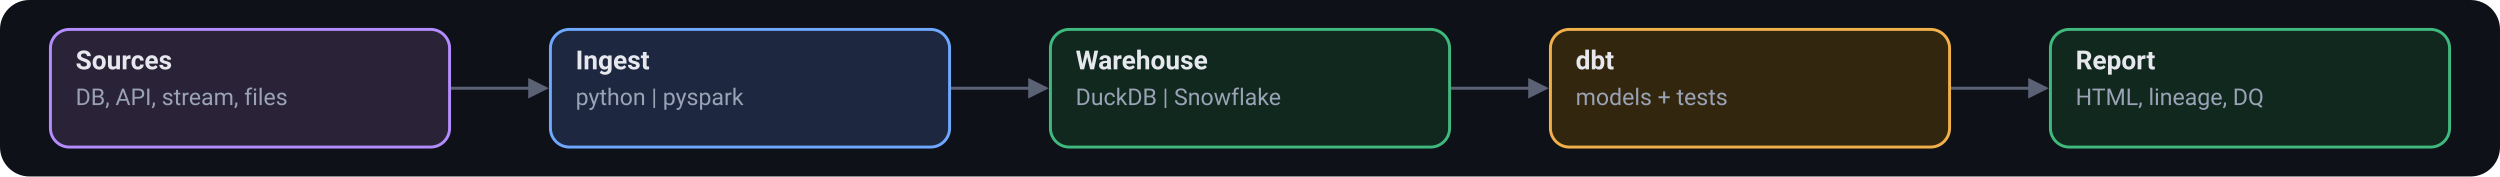
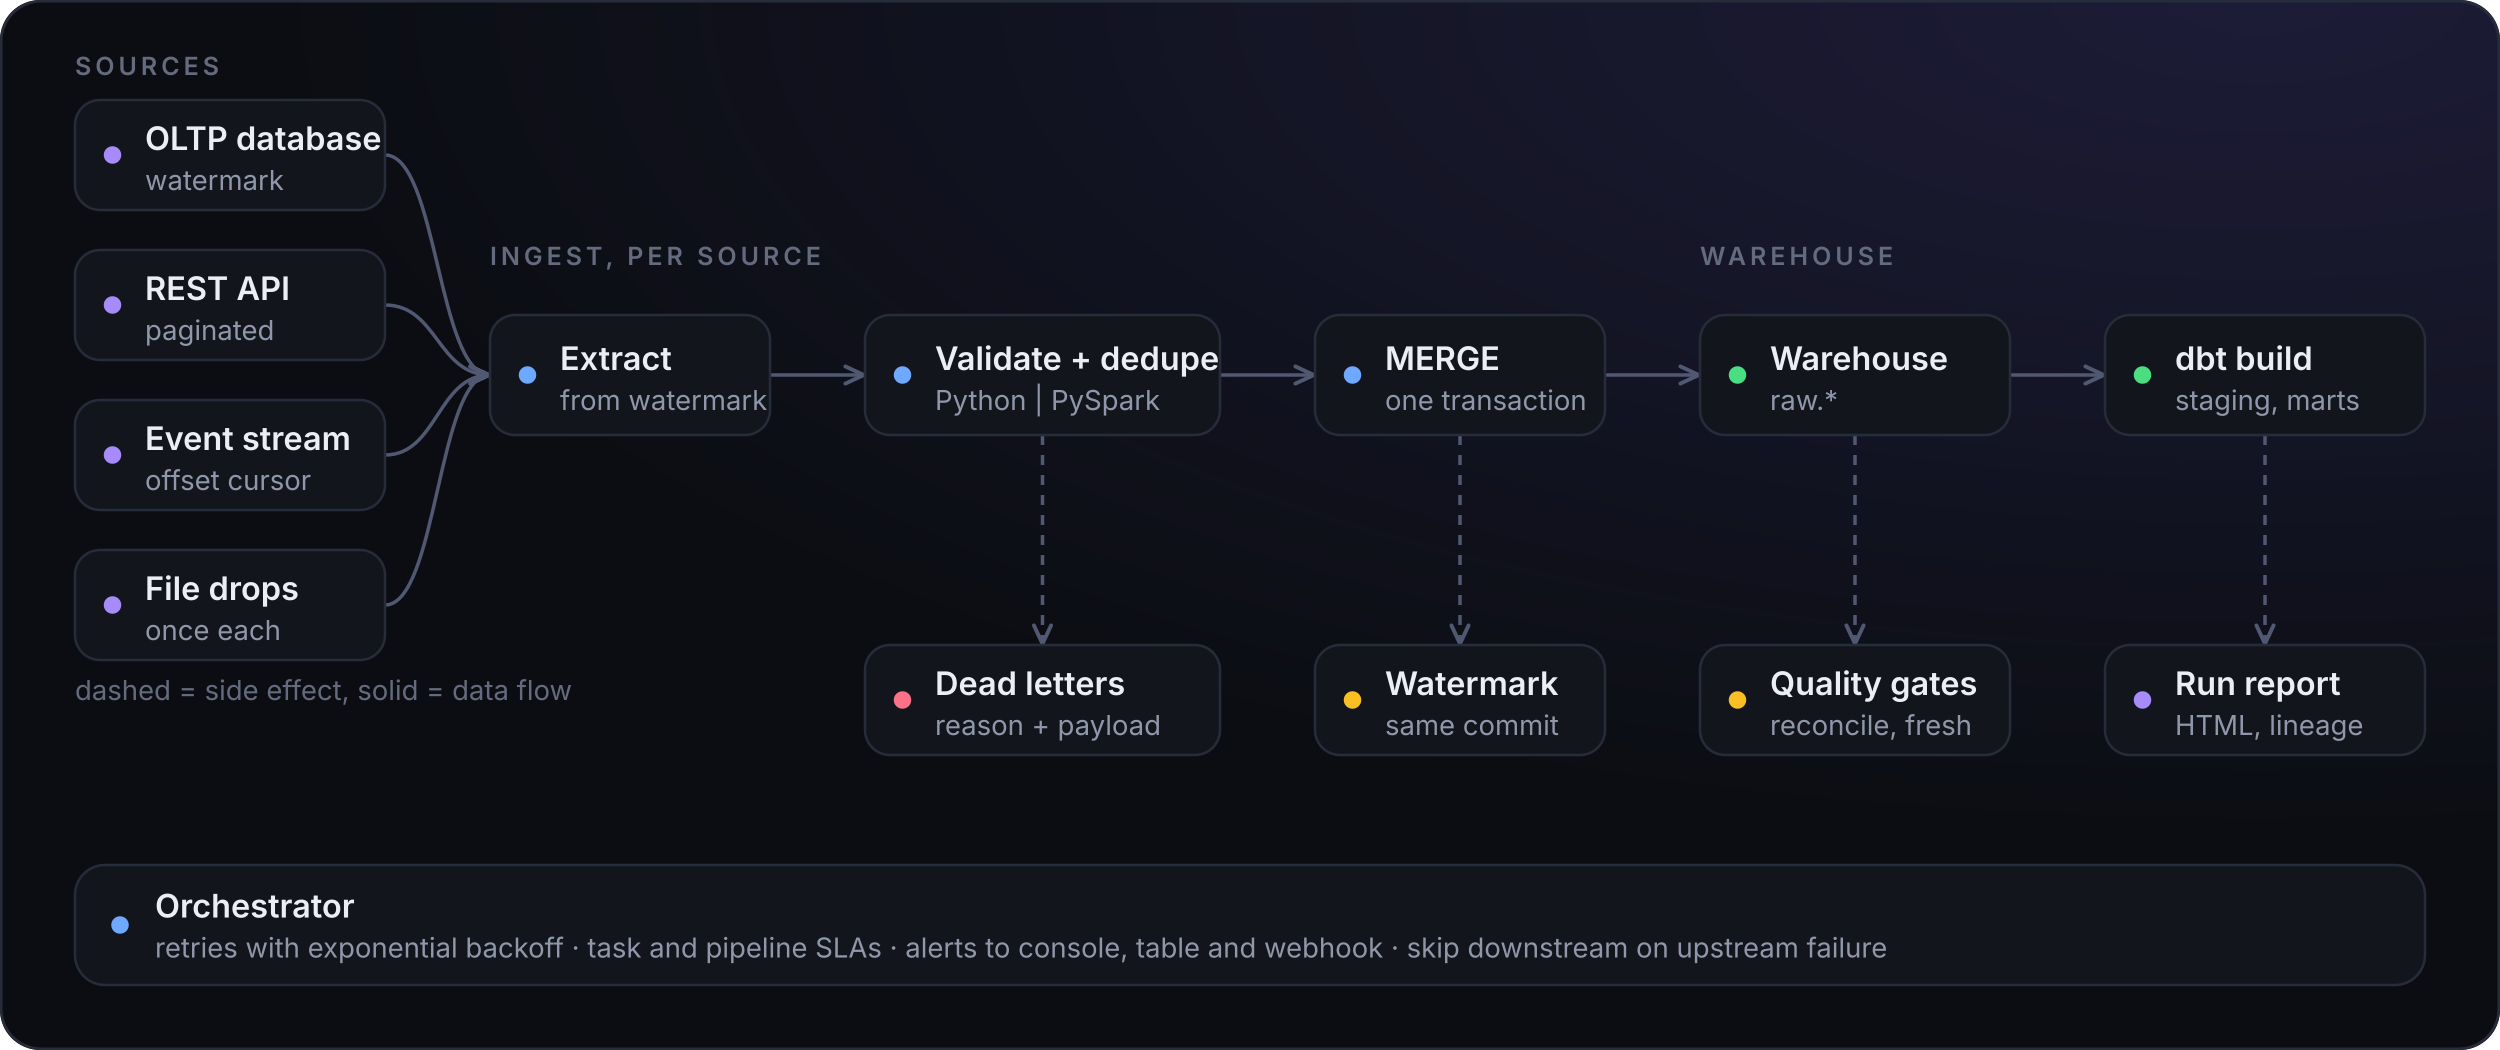
- <svg xmlns="http://www.w3.org/2000/svg" viewBox="0 0 1190 84" width="1000" role="img" font-family="ui-sans-serif,Segoe UI,Roboto,sans-serif">
-   <rect width="100%" height="100%" rx="14" fill="#0e1117" />
+ <svg xmlns="http://www.w3.org/2000/svg" viewBox="0 0 1000 420" width="1000" role="img" aria-label="ipipelineco architecture: sources, extract, validate, merge, warehouse, dbt, with dead letters, watermark, quality gates and a run report, governed by an orchestrator." font-family="Inter,ui-sans-serif,Segoe UI,Roboto,Helvetica,Arial,sans-serif">
  <defs>
-     <marker id="arr" viewBox="0 0 8 8" refX="7" refY="4" markerWidth="7" markerHeight="7" orient="auto">
-       <path d="M0 0L8 4L0 8z" fill="#5b6275" />
+     <marker id="a" viewBox="0 0 10 10" refX="9" refY="5" markerWidth="7" markerHeight="7" orient="auto-start-reverse">
+       <path d="M1 1.5L8.5 5L1 8.5" fill="none" stroke="#505872" stroke-width="1.6" stroke-linecap="round" stroke-linejoin="round" />
    </marker>
+     <linearGradient id="wm" x1="0" x2="1">
+       <stop offset="0" stop-color="#c4b5fd" />
+       <stop offset="1" stop-color="#7cb2ff" />
+     </linearGradient>
+     <radialGradient id="gl" cx="0.9" cy="0" r="0.8">
+       <stop offset="0" stop-color="#7c6cff" stop-opacity="0.16" />
+       <stop offset="1" stop-color="#7c6cff" stop-opacity="0" />
+     </radialGradient>
  </defs>
-   <path d="M214 42 C238 42 238 42 260 42" fill="none" stroke="#5b6275" stroke-width="1.4" marker-end="url(#arr)" />
-   <path d="M452 42 C476 42 476 42 498 42" fill="none" stroke="#5b6275" stroke-width="1.4" marker-end="url(#arr)" />
-   <path d="M690 42 C714 42 714 42 736 42" fill="none" stroke="#5b6275" stroke-width="1.4" marker-end="url(#arr)" />
-   <path d="M928 42 C952 42 952 42 974 42" fill="none" stroke="#5b6275" stroke-width="1.4" marker-end="url(#arr)" />
-   <rect x="24" y="14" width="190" height="56" rx="9" fill="#2a2236" stroke="#b48cff" stroke-width="1.4" />
-   <text x="36" y="33" fill="#e6e8ee" font-size="12.5" font-weight="600">Sources</text>
-   <text x="36" y="50" fill="#9aa2b5" font-size="11">DB, API, stream, files</text>
-   <rect x="262" y="14" width="190" height="56" rx="9" fill="#1d2740" stroke="#6ea8ff" stroke-width="1.4" />
-   <text x="274" y="33" fill="#e6e8ee" font-size="12.5" font-weight="600">Ingest</text>
-   <text x="274" y="50" fill="#9aa2b5" font-size="11">python | pyspark</text>
-   <rect x="500" y="14" width="190" height="56" rx="9" fill="#10281d" stroke="#3fb97d" stroke-width="1.4" />
-   <text x="512" y="33" fill="#e6e8ee" font-size="12.5" font-weight="600">Warehouse</text>
-   <text x="512" y="50" fill="#9aa2b5" font-size="11">DuckDB | Snowflake</text>
-   <rect x="738" y="14" width="190" height="56" rx="9" fill="#33260f" stroke="#f2b04b" stroke-width="1.4" />
-   <text x="750" y="33" fill="#e6e8ee" font-size="12.5" font-weight="600">dbt</text>
-   <text x="750" y="50" fill="#9aa2b5" font-size="11">models + tests</text>
-   <rect x="976" y="14" width="190" height="56" rx="9" fill="#10281d" stroke="#3fb97d" stroke-width="1.4" />
-   <text x="988" y="33" fill="#e6e8ee" font-size="12.5" font-weight="600">Report</text>
-   <text x="988" y="50" fill="#9aa2b5" font-size="11">HTML, lineage, DQ</text>
+   <rect width="1000" height="420" rx="16" fill="#0b0d12" />
+   <rect width="1000" height="420" rx="16" fill="url(#gl)" />
+   <rect x="0.5" y="0.5" width="999" height="419" rx="16" fill="none" stroke="#272c3a" />
+   <path d="M154.0 62.0 C175.0 62.0 175.0 150.0 196.0 150.0" fill="none" stroke="#505872" stroke-width="1.4" marker-end="url(#a)" />
+   <path d="M154.0 122.0 C175.0 122.0 175.0 150.0 196.0 150.0" fill="none" stroke="#505872" stroke-width="1.4" marker-end="url(#a)" />
+   <path d="M154.0 182.0 C175.0 182.0 175.0 150.0 196.0 150.0" fill="none" stroke="#505872" stroke-width="1.4" marker-end="url(#a)" />
+   <path d="M154.0 242.0 C175.0 242.0 175.0 150.0 196.0 150.0" fill="none" stroke="#505872" stroke-width="1.4" marker-end="url(#a)" />
+   <path d="M308.0 150.0 L346.0 150.0" fill="none" stroke="#505872" stroke-width="1.4" marker-end="url(#a)" />
+   <path d="M488.0 150.0 L526.0 150.0" fill="none" stroke="#505872" stroke-width="1.4" marker-end="url(#a)" />
+   <path d="M642.0 150.0 L680.0 150.0" fill="none" stroke="#505872" stroke-width="1.4" marker-end="url(#a)" />
+   <path d="M804.0 150.0 L842.0 150.0" fill="none" stroke="#505872" stroke-width="1.4" marker-end="url(#a)" />
+   <path d="M417.0 174.0 L417.0 258.0" fill="none" stroke="#505872" stroke-width="1.4" stroke-dasharray="4 4" marker-end="url(#a)" />
+   <path d="M584.0 174.0 L584.0 258.0" fill="none" stroke="#505872" stroke-width="1.4" stroke-dasharray="4 4" marker-end="url(#a)" />
+   <path d="M742.0 174.0 L742.0 258.0" fill="none" stroke="#505872" stroke-width="1.4" stroke-dasharray="4 4" marker-end="url(#a)" />
+   <path d="M906.0 174.0 L906.0 258.0" fill="none" stroke="#505872" stroke-width="1.4" stroke-dasharray="4 4" marker-end="url(#a)" />
+   <rect x="30" y="40" width="124" height="44" rx="10" fill="#12151c" stroke="#272c3a" />
+   <circle cx="45" cy="62.0" r="3.5" fill="#a78bfa" />
+   <text x="58" y="60.0" font-size="13" font-weight="600" fill="#eceef4">OLTP database</text>
+   <text x="58" y="76.0" font-size="11" fill="#9097aa">watermark</text>
+   <rect x="30" y="100" width="124" height="44" rx="10" fill="#12151c" stroke="#272c3a" />
+   <circle cx="45" cy="122.0" r="3.5" fill="#a78bfa" />
+   <text x="58" y="120.0" font-size="13" font-weight="600" fill="#eceef4">REST API</text>
+   <text x="58" y="136.0" font-size="11" fill="#9097aa">paginated</text>
+   <rect x="30" y="160" width="124" height="44" rx="10" fill="#12151c" stroke="#272c3a" />
+   <circle cx="45" cy="182.0" r="3.5" fill="#a78bfa" />
+   <text x="58" y="180.0" font-size="13" font-weight="600" fill="#eceef4">Event stream</text>
+   <text x="58" y="196.0" font-size="11" fill="#9097aa">offset cursor</text>
+   <rect x="30" y="220" width="124" height="44" rx="10" fill="#12151c" stroke="#272c3a" />
+   <circle cx="45" cy="242.0" r="3.5" fill="#a78bfa" />
+   <text x="58" y="240.0" font-size="13" font-weight="600" fill="#eceef4">File drops</text>
+   <text x="58" y="256.0" font-size="11" fill="#9097aa">once each</text>
+   <rect x="196" y="126.0" width="112" height="48" rx="10" fill="#12151c" stroke="#272c3a" />
+   <circle cx="211" cy="150.0" r="3.5" fill="#6ea8ff" />
+   <text x="224" y="148.0" font-size="13" font-weight="600" fill="#eceef4">Extract</text>
+   <text x="224" y="164.0" font-size="11" fill="#9097aa">from watermark</text>
+   <rect x="346" y="126.0" width="142" height="48" rx="10" fill="#12151c" stroke="#272c3a" />
+   <circle cx="361" cy="150.0" r="3.5" fill="#6ea8ff" />
+   <text x="374" y="148.0" font-size="13" font-weight="600" fill="#eceef4">Validate + dedupe</text>
+   <text x="374" y="164.0" font-size="11" fill="#9097aa">Python | PySpark</text>
+   <rect x="526" y="126.0" width="116" height="48" rx="10" fill="#12151c" stroke="#272c3a" />
+   <circle cx="541" cy="150.0" r="3.5" fill="#6ea8ff" />
+   <text x="554" y="148.0" font-size="13" font-weight="600" fill="#eceef4">MERGE</text>
+   <text x="554" y="164.0" font-size="11" fill="#9097aa">one transaction</text>
+   <rect x="680" y="126.0" width="124" height="48" rx="10" fill="#12151c" stroke="#272c3a" />
+   <circle cx="695" cy="150.0" r="3.5" fill="#4ade80" />
+   <text x="708" y="148.0" font-size="13" font-weight="600" fill="#eceef4">Warehouse</text>
+   <text x="708" y="164.0" font-size="11" fill="#9097aa">raw.*</text>
+   <rect x="842" y="126.0" width="128" height="48" rx="10" fill="#12151c" stroke="#272c3a" />
+   <circle cx="857" cy="150.0" r="3.5" fill="#4ade80" />
+   <text x="870" y="148.0" font-size="13" font-weight="600" fill="#eceef4">dbt build</text>
+   <text x="870" y="164.0" font-size="11" fill="#9097aa">staging, marts</text>
+   <rect x="346" y="258" width="142" height="44" rx="10" fill="#12151c" stroke="#272c3a" />
+   <circle cx="361" cy="280.0" r="3.5" fill="#fb7185" />
+   <text x="374" y="278.0" font-size="13" font-weight="600" fill="#eceef4">Dead letters</text>
+   <text x="374" y="294.0" font-size="11" fill="#9097aa">reason + payload</text>
+   <rect x="526" y="258" width="116" height="44" rx="10" fill="#12151c" stroke="#272c3a" />
+   <circle cx="541" cy="280.0" r="3.5" fill="#fbbf24" />
+   <text x="554" y="278.0" font-size="13" font-weight="600" fill="#eceef4">Watermark</text>
+   <text x="554" y="294.0" font-size="11" fill="#9097aa">same commit</text>
+   <rect x="680" y="258" width="124" height="44" rx="10" fill="#12151c" stroke="#272c3a" />
+   <circle cx="695" cy="280.0" r="3.5" fill="#fbbf24" />
+   <text x="708" y="278.0" font-size="13" font-weight="600" fill="#eceef4">Quality gates</text>
+   <text x="708" y="294.0" font-size="11" fill="#9097aa">reconcile, fresh</text>
+   <rect x="842" y="258" width="128" height="44" rx="10" fill="#12151c" stroke="#272c3a" />
+   <circle cx="857" cy="280.0" r="3.5" fill="#a78bfa" />
+   <text x="870" y="278.0" font-size="13" font-weight="600" fill="#eceef4">Run report</text>
+   <text x="870" y="294.0" font-size="11" fill="#9097aa">HTML, lineage</text>
+   <rect x="30" y="346" width="940" height="48" rx="12" fill="#12151c" stroke="#272c3a" />
+   <circle cx="48" cy="370.0" r="3.5" fill="#6ea8ff" />
+   <text x="62" y="367" font-size="13" font-weight="600" fill="#eceef4">Orchestrator</text>
+   <text x="62" y="383" font-size="11" fill="#9097aa">retries with exponential backoff · task and pipeline SLAs · alerts to console, table and webhook · skip downstream on upstream failure</text>
+   <text x="30" y="30" font-size="10" font-weight="600" letter-spacing="1.6" fill="#646b7e">SOURCES</text>
+   <text x="196" y="106" font-size="10" font-weight="600" letter-spacing="1.6" fill="#646b7e">INGEST, PER SOURCE</text>
+   <text x="680" y="106" font-size="10" font-weight="600" letter-spacing="1.6" fill="#646b7e">WAREHOUSE</text>
+   <text x="30" y="280" font-size="11" fill="#646b7e">dashed = side effect, solid = data flow</text>
</svg>
